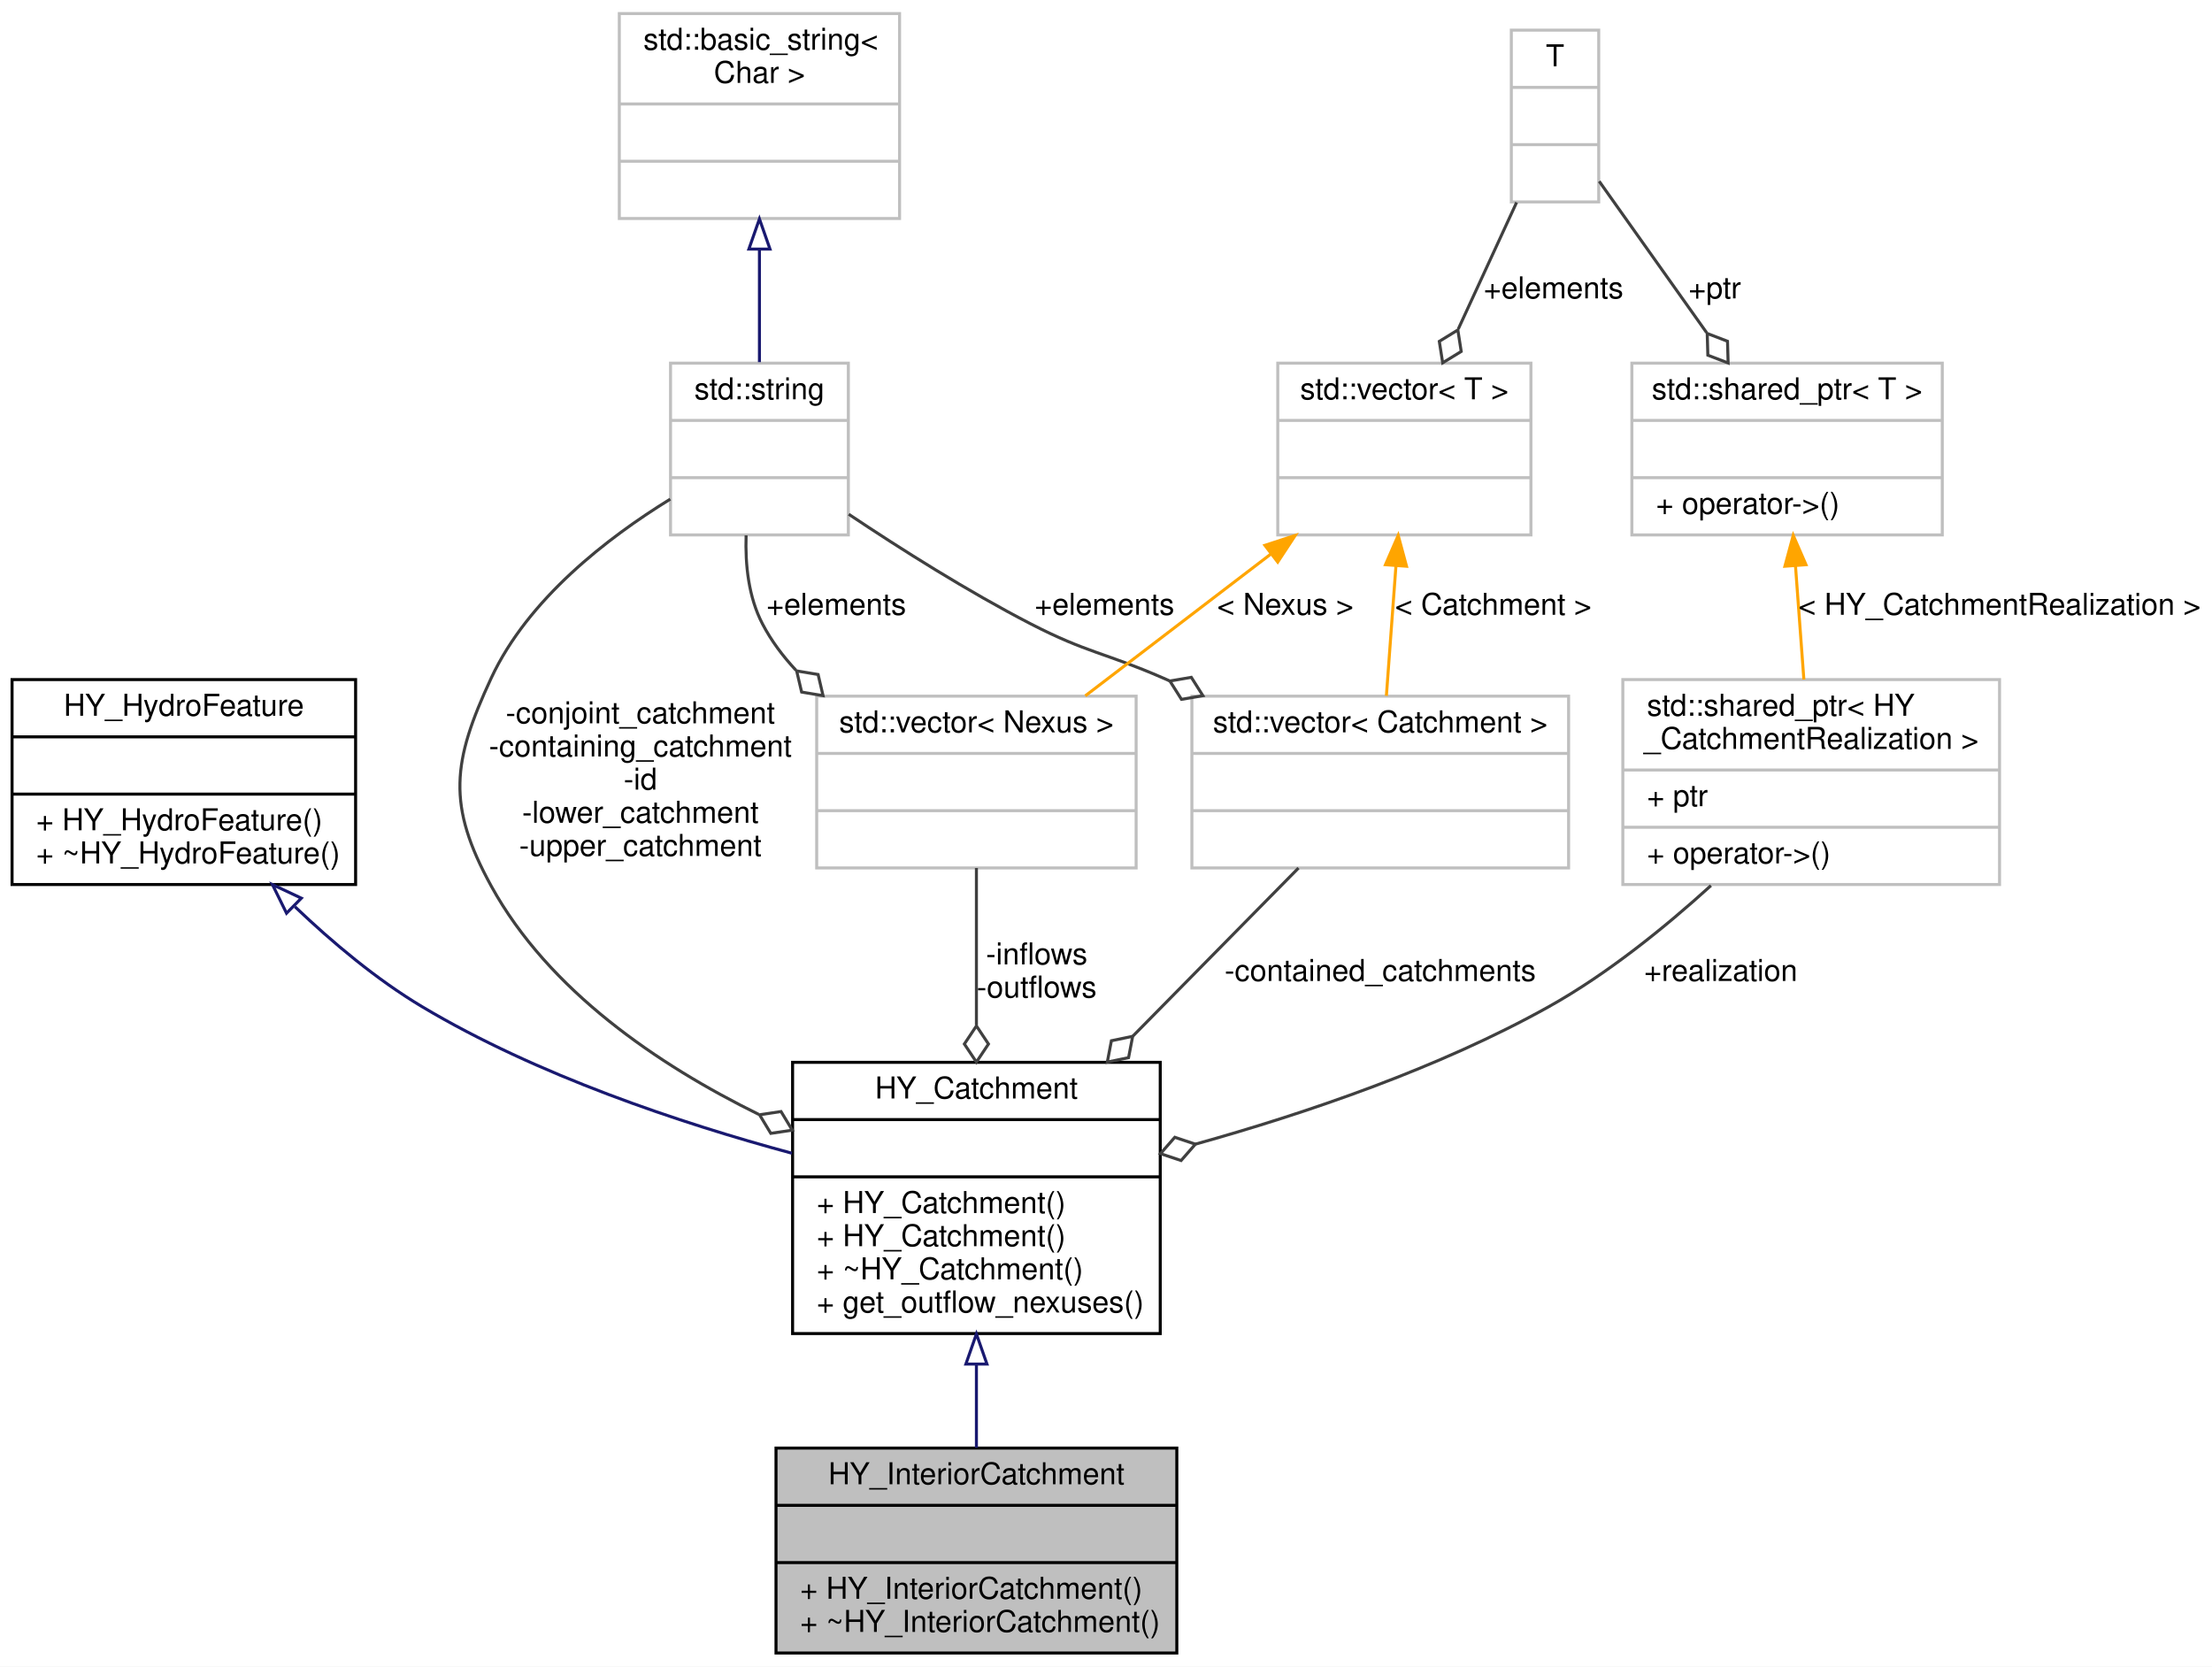
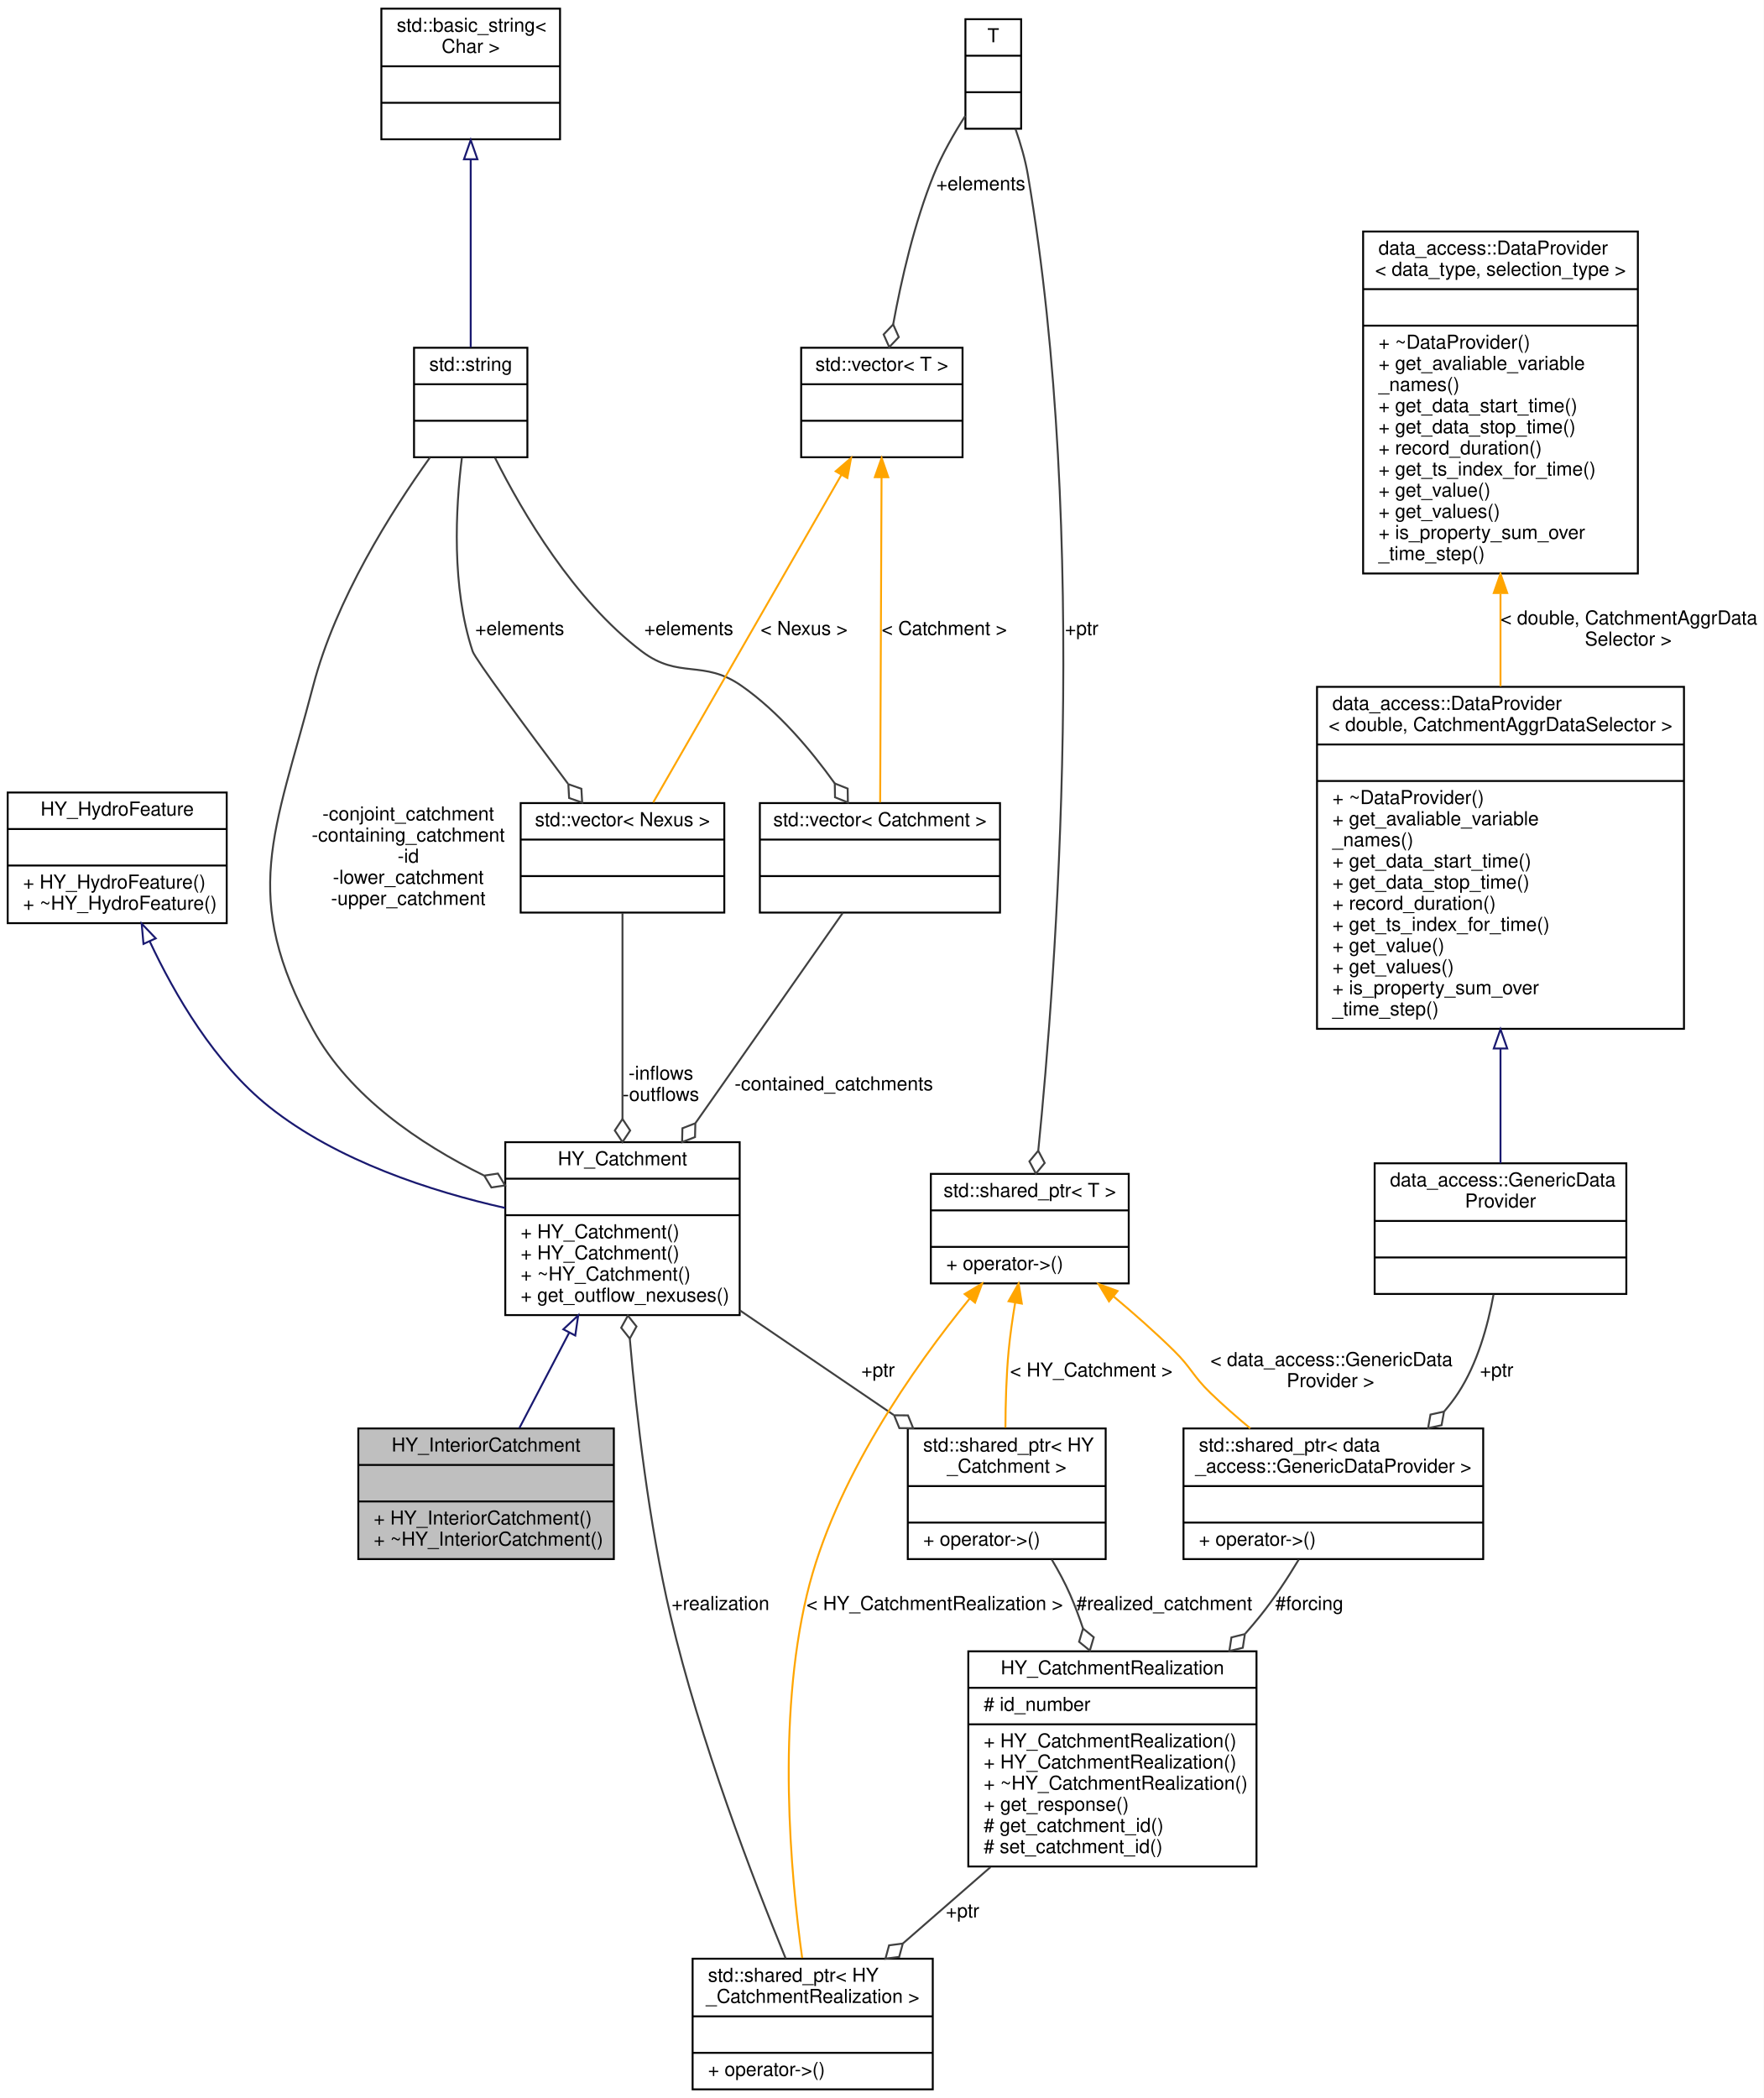
- <svg xmlns="http://www.w3.org/2000/svg" xmlns:xlink="http://www.w3.org/1999/xlink" width="734pt" height="553pt" viewBox="0.00 0.00 734.00 553.00">
-   <g id="graph0" class="graph" transform="scale(1 1) rotate(0) translate(4 549)">
-     <polygon fill="white" stroke="transparent" points="-4,4 -4,-549 730,-549 730,4 -4,4" />
+ <svg xmlns="http://www.w3.org/2000/svg" xmlns:xlink="http://www.w3.org/1999/xlink" width="918pt" height="1092pt" viewBox="0.00 0.00 918.00 1092.00">
+   <g id="graph0" class="graph" transform="scale(1 1) rotate(0) translate(4 1088)">
+     <polygon fill="white" stroke="transparent" points="-4,4 -4,-1088 914,-1088 914,4 -4,4" />
    <g id="node1" class="node">
      <g id="a_node1">
        <a xlink:title=" ">
-           <polygon fill="#bfbfbf" stroke="black" points="253.5,-0.5 253.5,-68.5 386.5,-68.5 386.5,-0.5 253.5,-0.5" />
-           <text text-anchor="middle" x="320" y="-56.5" font-family="Helvetica,sans-Serif" font-size="10.00">HY_InteriorCatchment</text>
-           <polyline fill="none" stroke="black" points="253.5,-49.5 386.5,-49.5 " />
-           <text text-anchor="middle" x="320" y="-37.5" font-family="Helvetica,sans-Serif" font-size="10.00"> </text>
-           <polyline fill="none" stroke="black" points="253.5,-30.5 386.5,-30.5 " />
-           <text text-anchor="start" x="261.5" y="-18.5" font-family="Helvetica,sans-Serif" font-size="10.00">+ HY_InteriorCatchment()</text>
-           <text text-anchor="start" x="261.5" y="-7.5" font-family="Helvetica,sans-Serif" font-size="10.00">+ ~HY_InteriorCatchment()</text>
+           <polygon fill="#bfbfbf" stroke="black" points="182.5,-276.5 182.5,-344.5 315.5,-344.5 315.5,-276.5 182.5,-276.5" />
+           <text text-anchor="middle" x="249" y="-332.5" font-family="Helvetica,sans-Serif" font-size="10.00">HY_InteriorCatchment</text>
+           <polyline fill="none" stroke="black" points="182.5,-325.5 315.5,-325.5 " />
+           <text text-anchor="middle" x="249" y="-313.5" font-family="Helvetica,sans-Serif" font-size="10.00"> </text>
+           <polyline fill="none" stroke="black" points="182.5,-306.5 315.5,-306.5 " />
+           <text text-anchor="start" x="190.5" y="-294.5" font-family="Helvetica,sans-Serif" font-size="10.00">+ HY_InteriorCatchment()</text>
+           <text text-anchor="start" x="190.5" y="-283.5" font-family="Helvetica,sans-Serif" font-size="10.00">+ ~HY_InteriorCatchment()</text>
        </a>
      </g>
    </g>
    <g id="node2" class="node">
      <g id="a_node2">
        <a xlink:href="class_h_y___catchment.html" target="_top" xlink:title=" ">
-           <polygon fill="white" stroke="black" points="259,-106.5 259,-196.5 381,-196.5 381,-106.5 259,-106.5" />
-           <text text-anchor="middle" x="320" y="-184.5" font-family="Helvetica,sans-Serif" font-size="10.00">HY_Catchment</text>
-           <polyline fill="none" stroke="black" points="259,-177.5 381,-177.5 " />
-           <text text-anchor="middle" x="320" y="-165.5" font-family="Helvetica,sans-Serif" font-size="10.00"> </text>
-           <polyline fill="none" stroke="black" points="259,-158.5 381,-158.5 " />
-           <text text-anchor="start" x="267" y="-146.5" font-family="Helvetica,sans-Serif" font-size="10.00">+ HY_Catchment()</text>
-           <text text-anchor="start" x="267" y="-135.5" font-family="Helvetica,sans-Serif" font-size="10.00">+ HY_Catchment()</text>
-           <text text-anchor="start" x="267" y="-124.5" font-family="Helvetica,sans-Serif" font-size="10.00">+ ~HY_Catchment()</text>
-           <text text-anchor="start" x="267" y="-113.5" font-family="Helvetica,sans-Serif" font-size="10.00">+ get_outflow_nexuses()</text>
+           <polygon fill="white" stroke="black" points="259,-403.5 259,-493.5 381,-493.5 381,-403.5 259,-403.5" />
+           <text text-anchor="middle" x="320" y="-481.5" font-family="Helvetica,sans-Serif" font-size="10.00">HY_Catchment</text>
+           <polyline fill="none" stroke="black" points="259,-474.5 381,-474.5 " />
+           <text text-anchor="middle" x="320" y="-462.5" font-family="Helvetica,sans-Serif" font-size="10.00"> </text>
+           <polyline fill="none" stroke="black" points="259,-455.5 381,-455.5 " />
+           <text text-anchor="start" x="267" y="-443.5" font-family="Helvetica,sans-Serif" font-size="10.00">+ HY_Catchment()</text>
+           <text text-anchor="start" x="267" y="-432.5" font-family="Helvetica,sans-Serif" font-size="10.00">+ HY_Catchment()</text>
+           <text text-anchor="start" x="267" y="-421.5" font-family="Helvetica,sans-Serif" font-size="10.00">+ ~HY_Catchment()</text>
+           <text text-anchor="start" x="267" y="-410.5" font-family="Helvetica,sans-Serif" font-size="10.00">+ get_outflow_nexuses()</text>
        </a>
      </g>
    </g>
    <g id="edge1" class="edge">
-       <path fill="none" stroke="midnightblue" d="M320,-96.23C320,-86.8 320,-77.26 320,-68.62" />
-       <polygon fill="none" stroke="midnightblue" points="316.5,-96.37 320,-106.37 323.5,-96.37 316.5,-96.37" />
+       <path fill="none" stroke="midnightblue" d="M292.18,-394.22C283.46,-377.51 274.09,-359.56 266.31,-344.66" />
+       <polygon fill="none" stroke="midnightblue" points="289.22,-396.1 296.95,-403.34 295.42,-392.86 289.22,-396.1" />
+     </g>
+     <g id="node6" class="node">
+       <g id="a_node6">
+         <a xlink:title=" ">
+           <polygon fill="white" stroke="black" points="468.5,-276.5 468.5,-344.5 571.5,-344.5 571.5,-276.5 468.5,-276.5" />
+           <text text-anchor="start" x="476.5" y="-332.5" font-family="Helvetica,sans-Serif" font-size="10.00">std::shared_ptr&lt; HY</text>
+           <text text-anchor="middle" x="520" y="-321.5" font-family="Helvetica,sans-Serif" font-size="10.00">_Catchment &gt;</text>
+           <polyline fill="none" stroke="black" points="468.5,-314.5 571.5,-314.5 " />
+           <text text-anchor="middle" x="520" y="-302.5" font-family="Helvetica,sans-Serif" font-size="10.00"> </text>
+           <polyline fill="none" stroke="black" points="468.5,-295.5 571.5,-295.5 " />
+           <text text-anchor="start" x="476.5" y="-283.5" font-family="Helvetica,sans-Serif" font-size="10.00">+ operator-&gt;()</text>
+         </a>
+       </g>
+     </g>
+     <g id="edge6" class="edge">
+       <path fill="none" stroke="#404040" d="M381.09,-405.96C406.54,-388.66 435.96,-368.65 461.16,-351.51" />
+       <polygon fill="none" stroke="#404040" points="461.39,-351.35 464.1,-344.67 471.31,-344.61 468.6,-351.29 461.39,-351.35" />
+       <text text-anchor="middle" x="453" y="-371.5" font-family="Helvetica,sans-Serif" font-size="10.00"> +ptr</text>
    </g>
    <g id="node3" class="node">
      <g id="a_node3">
        <a xlink:href="class_h_y___hydro_feature.html" target="_top" xlink:title=" ">
-           <polygon fill="white" stroke="black" points="0,-255.5 0,-323.5 114,-323.5 114,-255.5 0,-255.5" />
-           <text text-anchor="middle" x="57" y="-311.5" font-family="Helvetica,sans-Serif" font-size="10.00">HY_HydroFeature</text>
-           <polyline fill="none" stroke="black" points="0,-304.5 114,-304.5 " />
-           <text text-anchor="middle" x="57" y="-292.5" font-family="Helvetica,sans-Serif" font-size="10.00"> </text>
-           <polyline fill="none" stroke="black" points="0,-285.5 114,-285.5 " />
-           <text text-anchor="start" x="8" y="-273.5" font-family="Helvetica,sans-Serif" font-size="10.00">+ HY_HydroFeature()</text>
-           <text text-anchor="start" x="8" y="-262.5" font-family="Helvetica,sans-Serif" font-size="10.00">+ ~HY_HydroFeature()</text>
+           <polygon fill="white" stroke="black" points="0,-607.5 0,-675.5 114,-675.5 114,-607.5 0,-607.5" />
+           <text text-anchor="middle" x="57" y="-663.5" font-family="Helvetica,sans-Serif" font-size="10.00">HY_HydroFeature</text>
+           <polyline fill="none" stroke="black" points="0,-656.5 114,-656.5 " />
+           <text text-anchor="middle" x="57" y="-644.5" font-family="Helvetica,sans-Serif" font-size="10.00"> </text>
+           <polyline fill="none" stroke="black" points="0,-637.5 114,-637.5 " />
+           <text text-anchor="start" x="8" y="-625.5" font-family="Helvetica,sans-Serif" font-size="10.00">+ HY_HydroFeature()</text>
+           <text text-anchor="start" x="8" y="-614.5" font-family="Helvetica,sans-Serif" font-size="10.00">+ ~HY_HydroFeature()</text>
        </a>
      </g>
    </g>
    <g id="edge2" class="edge">
-       <path fill="none" stroke="midnightblue" d="M93.87,-248.14C106.35,-236.23 120.95,-223.99 136,-215 174.09,-192.25 221.6,-176.38 258.8,-166.33" />
-       <polygon fill="none" stroke="midnightblue" points="91.08,-245.98 86.4,-255.48 95.99,-250.97 91.08,-245.98" />
+       <path fill="none" stroke="midnightblue" d="M73.9,-598.08C87.03,-570.07 107.77,-534.53 136,-512 171.47,-483.7 220.46,-467.88 258.97,-459.25" />
+       <polygon fill="none" stroke="midnightblue" points="70.68,-596.7 69.74,-607.25 77.06,-599.59 70.68,-596.7" />
    </g>
    <g id="node4" class="node">
      <g id="a_node4">
        <a xlink:title=" ">
-           <polygon fill="white" stroke="#bfbfbf" points="267,-261 267,-318 373,-318 373,-261 267,-261" />
-           <text text-anchor="middle" x="320" y="-306" font-family="Helvetica,sans-Serif" font-size="10.00">std::vector&lt; Nexus &gt;</text>
-           <polyline fill="none" stroke="#bfbfbf" points="267,-299 373,-299 " />
-           <text text-anchor="middle" x="320" y="-287" font-family="Helvetica,sans-Serif" font-size="10.00"> </text>
-           <polyline fill="none" stroke="#bfbfbf" points="267,-280 373,-280 " />
-           <text text-anchor="middle" x="320" y="-268" font-family="Helvetica,sans-Serif" font-size="10.00"> </text>
+           <polygon fill="white" stroke="black" points="356.5,-0.5 356.5,-68.5 481.5,-68.5 481.5,-0.5 356.5,-0.5" />
+           <text text-anchor="start" x="364.5" y="-56.5" font-family="Helvetica,sans-Serif" font-size="10.00">std::shared_ptr&lt; HY</text>
+           <text text-anchor="middle" x="419" y="-45.5" font-family="Helvetica,sans-Serif" font-size="10.00">_CatchmentRealization &gt;</text>
+           <polyline fill="none" stroke="black" points="356.5,-38.5 481.5,-38.5 " />
+           <text text-anchor="middle" x="419" y="-26.5" font-family="Helvetica,sans-Serif" font-size="10.00"> </text>
+           <polyline fill="none" stroke="black" points="356.5,-19.5 481.5,-19.5 " />
+           <text text-anchor="start" x="364.5" y="-7.5" font-family="Helvetica,sans-Serif" font-size="10.00">+ operator-&gt;()</text>
        </a>
      </g>
    </g>
    <g id="edge3" class="edge">
-       <path fill="none" stroke="#404040" d="M320,-260.98C320,-245.97 320,-226.82 320,-208.81" />
-       <polygon fill="none" stroke="#404040" points="320,-208.58 316,-202.58 320,-196.58 324,-202.58 320,-208.58" />
-       <text text-anchor="middle" x="340" y="-229" font-family="Helvetica,sans-Serif" font-size="10.00"> -inflows</text>
-       <text text-anchor="middle" x="340" y="-218" font-family="Helvetica,sans-Serif" font-size="10.00">-outflows</text>
+       <path fill="none" stroke="#404040" d="M404.97,-68.55C388.1,-109.62 360.19,-182.24 345,-247 333.75,-294.97 327.32,-350.67 323.81,-391.16" />
+       <polygon fill="none" stroke="#404040" points="323.8,-391.26 327.29,-397.57 322.81,-403.22 319.32,-396.91 323.8,-391.26" />
+       <text text-anchor="middle" x="371" y="-250" font-family="Helvetica,sans-Serif" font-size="10.00"> +realization</text>
    </g>
    <g id="node5" class="node">
      <g id="a_node5">
-         <a xlink:title=" ">
-           <polygon fill="white" stroke="#bfbfbf" points="218.5,-371.5 218.5,-428.5 277.5,-428.5 277.5,-371.5 218.5,-371.5" />
-           <text text-anchor="middle" x="248" y="-416.5" font-family="Helvetica,sans-Serif" font-size="10.00">std::string</text>
-           <polyline fill="none" stroke="#bfbfbf" points="218.5,-409.5 277.5,-409.5 " />
-           <text text-anchor="middle" x="248" y="-397.5" font-family="Helvetica,sans-Serif" font-size="10.00"> </text>
-           <polyline fill="none" stroke="#bfbfbf" points="218.5,-390.5 277.5,-390.5 " />
-           <text text-anchor="middle" x="248" y="-378.5" font-family="Helvetica,sans-Serif" font-size="10.00"> </text>
+         <a xlink:href="class_h_y___catchment_realization.html" target="_top" xlink:title=" ">
+           <polygon fill="white" stroke="black" points="500,-116.5 500,-228.5 650,-228.5 650,-116.5 500,-116.5" />
+           <text text-anchor="middle" x="575" y="-216.5" font-family="Helvetica,sans-Serif" font-size="10.00">HY_CatchmentRealization</text>
+           <polyline fill="none" stroke="black" points="500,-209.5 650,-209.5 " />
+           <text text-anchor="start" x="508" y="-197.5" font-family="Helvetica,sans-Serif" font-size="10.00"># id_number</text>
+           <polyline fill="none" stroke="black" points="500,-190.5 650,-190.5 " />
+           <text text-anchor="start" x="508" y="-178.5" font-family="Helvetica,sans-Serif" font-size="10.00">+ HY_CatchmentRealization()</text>
+           <text text-anchor="start" x="508" y="-167.5" font-family="Helvetica,sans-Serif" font-size="10.00">+ HY_CatchmentRealization()</text>
+           <text text-anchor="start" x="508" y="-156.5" font-family="Helvetica,sans-Serif" font-size="10.00">+ ~HY_CatchmentRealization()</text>
+           <text text-anchor="start" x="508" y="-145.5" font-family="Helvetica,sans-Serif" font-size="10.00">+ get_response()</text>
+           <text text-anchor="start" x="508" y="-134.5" font-family="Helvetica,sans-Serif" font-size="10.00"># get_catchment_id()</text>
+           <text text-anchor="start" x="508" y="-123.5" font-family="Helvetica,sans-Serif" font-size="10.00"># set_catchment_id()</text>
+         </a>
+       </g>
+     </g>
+     <g id="edge4" class="edge">
+       <path fill="none" stroke="#404040" d="M511.55,-116.18C496.33,-102.91 480.34,-88.97 466.01,-76.48" />
+       <polygon fill="none" stroke="#404040" points="465.91,-76.39 458.76,-75.47 456.86,-68.51 464.01,-69.44 465.91,-76.39" />
+       <text text-anchor="middle" x="497" y="-90" font-family="Helvetica,sans-Serif" font-size="10.00"> +ptr</text>
+     </g>
+     <g id="edge5" class="edge">
+       <path fill="none" stroke="#404040" d="M543.42,-276.27C546.96,-270.36 550.32,-264.13 553,-258 555.44,-252.41 557.66,-246.5 559.67,-240.49" />
+       <polygon fill="none" stroke="#404040" points="559.71,-240.36 557.66,-233.45 563.26,-228.9 565.3,-235.81 559.71,-240.36" />
+       <text text-anchor="middle" x="602" y="-250" font-family="Helvetica,sans-Serif" font-size="10.00"> #realized_catchment</text>
+     </g>
+     <g id="node7" class="node">
+       <g id="a_node7">
+         <a xlink:title=" ">
+           <polygon fill="white" stroke="black" points="480.5,-420 480.5,-477 583.5,-477 583.5,-420 480.5,-420" />
+           <text text-anchor="middle" x="532" y="-465" font-family="Helvetica,sans-Serif" font-size="10.00">std::shared_ptr&lt; T &gt;</text>
+           <polyline fill="none" stroke="black" points="480.5,-458 583.5,-458 " />
+           <text text-anchor="middle" x="532" y="-446" font-family="Helvetica,sans-Serif" font-size="10.00"> </text>
+           <polyline fill="none" stroke="black" points="480.5,-439 583.5,-439 " />
+           <text text-anchor="start" x="488.5" y="-427" font-family="Helvetica,sans-Serif" font-size="10.00">+ operator-&gt;()</text>
        </a>
      </g>
    </g>
    <g id="edge14" class="edge">
-       <path fill="none" stroke="#404040" d="M218.41,-383.38C197.53,-370.53 171.18,-350.2 159,-324 146.07,-296.19 144.25,-281.88 159,-255 178.05,-220.29 214.39,-195.65 247.74,-179.24" />
-       <polygon fill="none" stroke="#404040" points="248.04,-179.1 251.77,-172.93 258.9,-173.99 255.17,-180.17 248.04,-179.1" />
-       <text text-anchor="middle" x="208.5" y="-309" font-family="Helvetica,sans-Serif" font-size="10.00"> -conjoint_catchment</text>
-       <text text-anchor="middle" x="208.5" y="-298" font-family="Helvetica,sans-Serif" font-size="10.00">-containing_catchment</text>
-       <text text-anchor="middle" x="208.5" y="-287" font-family="Helvetica,sans-Serif" font-size="10.00">-id</text>
-       <text text-anchor="middle" x="208.5" y="-276" font-family="Helvetica,sans-Serif" font-size="10.00">-lower_catchment</text>
-       <text text-anchor="middle" x="208.5" y="-265" font-family="Helvetica,sans-Serif" font-size="10.00">-upper_catchment</text>
-     </g>
-     <g id="edge4" class="edge">
-       <path fill="none" stroke="#404040" d="M243.58,-371.37C243.25,-361.61 244.38,-350.86 249,-342 251.92,-336.4 255.75,-331.27 260.12,-326.6" />
-       <polygon fill="none" stroke="#404040" points="260.35,-326.38 262,-319.36 269.11,-318.17 267.47,-325.19 260.35,-326.38" />
-       <text text-anchor="middle" x="273.5" y="-345" font-family="Helvetica,sans-Serif" font-size="10.00"> +elements</text>
+       <path fill="none" stroke="orange" d="M500.77,-412.18C471.52,-376.29 430.23,-317.65 416,-258 400.36,-192.43 407.44,-112.87 413.53,-68.86" />
+       <polygon fill="orange" stroke="orange" points="498.11,-414.45 507.19,-419.92 503.5,-409.99 498.11,-414.45" />
+       <text text-anchor="middle" x="482.5" y="-250" font-family="Helvetica,sans-Serif" font-size="10.00"> &lt; HY_CatchmentRealization &gt;</text>
+     </g>
+     <g id="edge7" class="edge">
+       <path fill="none" stroke="orange" d="M524.38,-409.9C523,-401.72 521.76,-393.1 521,-385 519.77,-371.91 519.36,-357.46 519.32,-344.86" />
+       <polygon fill="orange" stroke="orange" points="520.96,-410.71 526.17,-419.94 527.86,-409.48 520.96,-410.71" />
+       <text text-anchor="middle" x="564" y="-371.5" font-family="Helvetica,sans-Serif" font-size="10.00"> &lt; HY_Catchment &gt;</text>
    </g>
    <g id="node9" class="node">
      <g id="a_node9">
        <a xlink:title=" ">
-           <polygon fill="white" stroke="#bfbfbf" points="391.5,-261 391.5,-318 516.5,-318 516.5,-261 391.5,-261" />
-           <text text-anchor="middle" x="454" y="-306" font-family="Helvetica,sans-Serif" font-size="10.00">std::vector&lt; Catchment &gt;</text>
-           <polyline fill="none" stroke="#bfbfbf" points="391.5,-299 516.5,-299 " />
-           <text text-anchor="middle" x="454" y="-287" font-family="Helvetica,sans-Serif" font-size="10.00"> </text>
-           <polyline fill="none" stroke="#bfbfbf" points="391.5,-280 516.5,-280 " />
-           <text text-anchor="middle" x="454" y="-268" font-family="Helvetica,sans-Serif" font-size="10.00"> </text>
-         </a>
-       </g>
-     </g>
-     <g id="edge9" class="edge">
-       <path fill="none" stroke="#404040" d="M277.63,-378.37C294.81,-366.88 317.13,-352.77 338,-342 356.78,-332.31 362.64,-332.46 382,-324 382.67,-323.71 383.35,-323.41 384.02,-323.11" />
-       <polygon fill="none" stroke="#404040" points="384.2,-323.03 388.05,-316.94 395.16,-318.15 391.31,-324.25 384.2,-323.03" />
-       <text text-anchor="middle" x="362.5" y="-345" font-family="Helvetica,sans-Serif" font-size="10.00"> +elements</text>
-     </g>
-     <g id="node6" class="node">
-       <g id="a_node6">
-         <a xlink:title=" ">
-           <polygon fill="white" stroke="#bfbfbf" points="201.5,-476.5 201.5,-544.5 294.5,-544.5 294.5,-476.5 201.5,-476.5" />
-           <text text-anchor="start" x="209.5" y="-532.5" font-family="Helvetica,sans-Serif" font-size="10.00">std::basic_string&lt;</text>
-           <text text-anchor="middle" x="248" y="-521.5" font-family="Helvetica,sans-Serif" font-size="10.00"> Char &gt;</text>
-           <polyline fill="none" stroke="#bfbfbf" points="201.5,-514.5 294.5,-514.5 " />
-           <text text-anchor="middle" x="248" y="-502.5" font-family="Helvetica,sans-Serif" font-size="10.00"> </text>
-           <polyline fill="none" stroke="#bfbfbf" points="201.5,-495.5 294.5,-495.5 " />
-           <text text-anchor="middle" x="248" y="-483.5" font-family="Helvetica,sans-Serif" font-size="10.00"> </text>
-         </a>
-       </g>
-     </g>
-     <g id="edge5" class="edge">
-       <path fill="none" stroke="midnightblue" d="M248,-466.06C248,-453.51 248,-440.15 248,-428.83" />
-       <polygon fill="none" stroke="midnightblue" points="244.5,-466.36 248,-476.36 251.5,-466.36 244.5,-466.36" />
-     </g>
-     <g id="node7" class="node">
-       <g id="a_node7">
-         <a xlink:title=" ">
-           <polygon fill="white" stroke="#bfbfbf" points="420,-371.5 420,-428.5 504,-428.5 504,-371.5 420,-371.5" />
-           <text text-anchor="middle" x="462" y="-416.5" font-family="Helvetica,sans-Serif" font-size="10.00">std::vector&lt; T &gt;</text>
-           <polyline fill="none" stroke="#bfbfbf" points="420,-409.5 504,-409.5 " />
-           <text text-anchor="middle" x="462" y="-397.5" font-family="Helvetica,sans-Serif" font-size="10.00"> </text>
-           <polyline fill="none" stroke="#bfbfbf" points="420,-390.5 504,-390.5 " />
-           <text text-anchor="middle" x="462" y="-378.5" font-family="Helvetica,sans-Serif" font-size="10.00"> </text>
-         </a>
-       </g>
-     </g>
-     <g id="edge6" class="edge">
-       <path fill="none" stroke="orange" d="M417.81,-365.24C397.99,-350.09 374.9,-332.45 356.13,-318.11" />
-       <polygon fill="orange" stroke="orange" points="415.73,-368.05 425.8,-371.34 419.98,-362.49 415.73,-368.05" />
-       <text text-anchor="middle" x="422.5" y="-345" font-family="Helvetica,sans-Serif" font-size="10.00"> &lt; Nexus &gt;</text>
-     </g>
-     <g id="edge10" class="edge">
-       <path fill="none" stroke="orange" d="M459.22,-361.35C458.18,-347.14 457,-331.24 456.04,-318.11" />
-       <polygon fill="orange" stroke="orange" points="455.73,-361.62 459.96,-371.34 462.72,-361.11 455.73,-361.62" />
-       <text text-anchor="middle" x="491.5" y="-345" font-family="Helvetica,sans-Serif" font-size="10.00"> &lt; Catchment &gt;</text>
+           <polygon fill="white" stroke="black" points="612,-276.5 612,-344.5 768,-344.5 768,-276.5 612,-276.5" />
+           <text text-anchor="start" x="620" y="-332.5" font-family="Helvetica,sans-Serif" font-size="10.00">std::shared_ptr&lt; data</text>
+           <text text-anchor="middle" x="690" y="-321.5" font-family="Helvetica,sans-Serif" font-size="10.00">_access::GenericDataProvider &gt;</text>
+           <polyline fill="none" stroke="black" points="612,-314.5 768,-314.5 " />
+           <text text-anchor="middle" x="690" y="-302.5" font-family="Helvetica,sans-Serif" font-size="10.00"> </text>
+           <polyline fill="none" stroke="black" points="612,-295.5 768,-295.5 " />
+           <text text-anchor="start" x="620" y="-283.5" font-family="Helvetica,sans-Serif" font-size="10.00">+ operator-&gt;()</text>
+         </a>
+       </g>
+     </g>
+     <g id="edge13" class="edge">
+       <path fill="none" stroke="orange" d="M575.7,-413.13C586.24,-404.29 597.27,-394.56 607,-385 616.22,-375.95 616.71,-371.98 626,-363 632.46,-356.76 639.62,-350.47 646.74,-344.54" />
+       <polygon fill="orange" stroke="orange" points="573.23,-410.63 567.76,-419.7 577.69,-416.02 573.23,-410.63" />
+       <text text-anchor="start" x="626" y="-377" font-family="Helvetica,sans-Serif" font-size="10.00"> &lt; data_access::GenericData</text>
+       <text text-anchor="middle" x="688.5" y="-366" font-family="Helvetica,sans-Serif" font-size="10.00">Provider &gt;</text>
    </g>
    <g id="node8" class="node">
      <g id="a_node8">
        <a xlink:title=" ">
-           <polygon fill="white" stroke="#bfbfbf" points="497.5,-482 497.5,-539 526.5,-539 526.5,-482 497.5,-482" />
-           <text text-anchor="middle" x="512" y="-527" font-family="Helvetica,sans-Serif" font-size="10.00">T</text>
-           <polyline fill="none" stroke="#bfbfbf" points="497.5,-520 526.5,-520 " />
-           <text text-anchor="middle" x="512" y="-508" font-family="Helvetica,sans-Serif" font-size="10.00"> </text>
-           <polyline fill="none" stroke="#bfbfbf" points="497.5,-501 526.5,-501 " />
-           <text text-anchor="middle" x="512" y="-489" font-family="Helvetica,sans-Serif" font-size="10.00"> </text>
-         </a>
-       </g>
-     </g>
-     <g id="edge7" class="edge">
-       <path fill="none" stroke="#404040" d="M499.25,-481.84C493.38,-469.09 486.3,-453.73 479.9,-439.84" />
-       <polygon fill="none" stroke="#404040" points="479.75,-439.51 473.6,-435.73 474.72,-428.61 480.87,-432.38 479.75,-439.51" />
-       <text text-anchor="middle" x="511.5" y="-450" font-family="Helvetica,sans-Serif" font-size="10.00"> +elements</text>
+           <polygon fill="white" stroke="black" points="498.5,-1021 498.5,-1078 527.5,-1078 527.5,-1021 498.5,-1021" />
+           <text text-anchor="middle" x="513" y="-1066" font-family="Helvetica,sans-Serif" font-size="10.00">T</text>
+           <polyline fill="none" stroke="black" points="498.5,-1059 527.5,-1059 " />
+           <text text-anchor="middle" x="513" y="-1047" font-family="Helvetica,sans-Serif" font-size="10.00"> </text>
+           <polyline fill="none" stroke="black" points="498.5,-1040 527.5,-1040 " />
+           <text text-anchor="middle" x="513" y="-1028" font-family="Helvetica,sans-Serif" font-size="10.00"> </text>
+         </a>
+       </g>
+     </g>
+     <g id="edge8" class="edge">
+       <path fill="none" stroke="#404040" d="M524.55,-1020.89C527.21,-1013.28 529.65,-1004.94 531,-997 563.04,-809.27 545.54,-580.02 536.42,-489.24" />
+       <polygon fill="none" stroke="#404040" points="536.4,-489.06 531.8,-483.5 535.17,-477.12 539.76,-482.68 536.4,-489.06" />
+       <text text-anchor="middle" x="559" y="-757.5" font-family="Helvetica,sans-Serif" font-size="10.00"> +ptr</text>
+     </g>
+     <g id="node16" class="node">
+       <g id="a_node16">
+         <a xlink:title=" ">
+           <polygon fill="white" stroke="black" points="413,-850 413,-907 497,-907 497,-850 413,-850" />
+           <text text-anchor="middle" x="455" y="-895" font-family="Helvetica,sans-Serif" font-size="10.00">std::vector&lt; T &gt;</text>
+           <polyline fill="none" stroke="black" points="413,-888 497,-888 " />
+           <text text-anchor="middle" x="455" y="-876" font-family="Helvetica,sans-Serif" font-size="10.00"> </text>
+           <polyline fill="none" stroke="black" points="413,-869 497,-869 " />
+           <text text-anchor="middle" x="455" y="-857" font-family="Helvetica,sans-Serif" font-size="10.00"> </text>
+         </a>
+       </g>
+     </g>
+     <g id="edge20" class="edge">
+       <path fill="none" stroke="#404040" d="M498.45,-1027.74C492.63,-1018.65 486.3,-1007.64 482,-997 471.9,-971.99 465.13,-942.4 460.89,-919.16" />
+       <polygon fill="none" stroke="#404040" points="460.89,-919.14 455.93,-913.91 458.85,-907.31 463.81,-912.55 460.89,-919.14" />
+       <text text-anchor="middle" x="506.5" y="-989" font-family="Helvetica,sans-Serif" font-size="10.00"> +elements</text>
+     </g>
+     <g id="edge9" class="edge">
+       <path fill="none" stroke="#404040" d="M672.02,-276.3C666.14,-266.5 659.24,-256 652,-247 649.51,-243.9 646.89,-240.81 644.19,-237.74" />
+       <polygon fill="none" stroke="#404040" points="643.96,-237.48 636.96,-235.74 635.87,-228.62 642.87,-230.35 643.96,-237.48" />
+       <text text-anchor="middle" x="677.5" y="-250" font-family="Helvetica,sans-Serif" font-size="10.00"> #forcing</text>
+     </g>
+     <g id="node10" class="node">
+       <g id="a_node10">
+         <a xlink:href="classdata__access_1_1_generic_data_provider.html" target="_top" xlink:title=" ">
+           <polygon fill="white" stroke="black" points="711.5,-414.5 711.5,-482.5 842.5,-482.5 842.5,-414.5 711.5,-414.5" />
+           <text text-anchor="start" x="719.5" y="-470.5" font-family="Helvetica,sans-Serif" font-size="10.00">data_access::GenericData</text>
+           <text text-anchor="middle" x="777" y="-459.5" font-family="Helvetica,sans-Serif" font-size="10.00">Provider</text>
+           <polyline fill="none" stroke="black" points="711.5,-452.5 842.5,-452.5 " />
+           <text text-anchor="middle" x="777" y="-440.5" font-family="Helvetica,sans-Serif" font-size="10.00"> </text>
+           <polyline fill="none" stroke="black" points="711.5,-433.5 842.5,-433.5 " />
+           <text text-anchor="middle" x="777" y="-421.5" font-family="Helvetica,sans-Serif" font-size="10.00"> </text>
+         </a>
+       </g>
+     </g>
+     <g id="edge10" class="edge">
+       <path fill="none" stroke="#404040" d="M773.38,-414.2C770.39,-397.76 764.93,-378.24 755,-363 752.84,-359.68 750.39,-356.48 747.74,-353.42" />
+       <polygon fill="none" stroke="#404040" points="747.61,-353.27 740.56,-351.72 739.29,-344.62 746.33,-346.18 747.61,-353.27" />
+       <text text-anchor="middle" x="775" y="-371.5" font-family="Helvetica,sans-Serif" font-size="10.00"> +ptr</text>
    </g>
    <g id="node11" class="node">
      <g id="a_node11">
-         <a xlink:title=" ">
-           <polygon fill="white" stroke="#bfbfbf" points="537.5,-371.5 537.5,-428.5 640.5,-428.5 640.5,-371.5 537.5,-371.5" />
-           <text text-anchor="middle" x="589" y="-416.5" font-family="Helvetica,sans-Serif" font-size="10.00">std::shared_ptr&lt; T &gt;</text>
-           <polyline fill="none" stroke="#bfbfbf" points="537.5,-409.5 640.5,-409.5 " />
-           <text text-anchor="middle" x="589" y="-397.5" font-family="Helvetica,sans-Serif" font-size="10.00"> </text>
-           <polyline fill="none" stroke="#bfbfbf" points="537.5,-390.5 640.5,-390.5 " />
-           <text text-anchor="start" x="545.5" y="-378.5" font-family="Helvetica,sans-Serif" font-size="10.00">+ operator-&gt;()</text>
-         </a>
-       </g>
-     </g>
-     <g id="edge13" class="edge">
-       <path fill="none" stroke="#404040" d="M526.66,-488.84C536.71,-474.68 550.32,-455.5 562.27,-438.67" />
-       <polygon fill="none" stroke="#404040" points="562.5,-438.35 562.71,-431.14 569.44,-428.56 569.23,-435.77 562.5,-438.35" />
-       <text text-anchor="middle" x="565" y="-450" font-family="Helvetica,sans-Serif" font-size="10.00"> +ptr</text>
-     </g>
-     <g id="edge8" class="edge">
-       <path fill="none" stroke="#404040" d="M426.88,-260.98C411.1,-244.96 390.67,-224.23 371.91,-205.19" />
-       <polygon fill="none" stroke="#404040" points="371.85,-205.13 364.79,-203.66 363.43,-196.58 370.49,-198.05 371.85,-205.13" />
-       <text text-anchor="middle" x="454" y="-223.5" font-family="Helvetica,sans-Serif" font-size="10.00"> -contained_catchments</text>
-     </g>
-     <g id="node10" class="node">
-       <g id="a_node10">
-         <a xlink:title=" ">
-           <polygon fill="white" stroke="#bfbfbf" points="534.5,-255.5 534.5,-323.5 659.5,-323.5 659.5,-255.5 534.5,-255.5" />
-           <text text-anchor="start" x="542.5" y="-311.5" font-family="Helvetica,sans-Serif" font-size="10.00">std::shared_ptr&lt; HY</text>
-           <text text-anchor="middle" x="597" y="-300.5" font-family="Helvetica,sans-Serif" font-size="10.00">_CatchmentRealization &gt;</text>
-           <polyline fill="none" stroke="#bfbfbf" points="534.5,-293.5 659.5,-293.5 " />
-           <text text-anchor="start" x="542.5" y="-281.5" font-family="Helvetica,sans-Serif" font-size="10.00">+ ptr</text>
-           <polyline fill="none" stroke="#bfbfbf" points="534.5,-274.5 659.5,-274.5 " />
-           <text text-anchor="start" x="542.5" y="-262.5" font-family="Helvetica,sans-Serif" font-size="10.00">+ operator-&gt;()</text>
+         <a xlink:href="classdata__access_1_1_data_provider.html" target="_top" xlink:title=" ">
+           <polygon fill="white" stroke="black" points="681.5,-552.5 681.5,-730.5 872.5,-730.5 872.5,-552.5 681.5,-552.5" />
+           <text text-anchor="start" x="689.5" y="-718.5" font-family="Helvetica,sans-Serif" font-size="10.00">data_access::DataProvider</text>
+           <text text-anchor="middle" x="777" y="-707.5" font-family="Helvetica,sans-Serif" font-size="10.00">&lt; double, CatchmentAggrDataSelector &gt;</text>
+           <polyline fill="none" stroke="black" points="681.5,-700.5 872.5,-700.5 " />
+           <text text-anchor="middle" x="777" y="-688.5" font-family="Helvetica,sans-Serif" font-size="10.00"> </text>
+           <polyline fill="none" stroke="black" points="681.5,-681.5 872.5,-681.5 " />
+           <text text-anchor="start" x="689.5" y="-669.5" font-family="Helvetica,sans-Serif" font-size="10.00">+ ~DataProvider()</text>
+           <text text-anchor="start" x="689.5" y="-658.5" font-family="Helvetica,sans-Serif" font-size="10.00">+ get_avaliable_variable</text>
+           <text text-anchor="start" x="689.5" y="-647.5" font-family="Helvetica,sans-Serif" font-size="10.00">_names()</text>
+           <text text-anchor="start" x="689.5" y="-636.5" font-family="Helvetica,sans-Serif" font-size="10.00">+ get_data_start_time()</text>
+           <text text-anchor="start" x="689.5" y="-625.5" font-family="Helvetica,sans-Serif" font-size="10.00">+ get_data_stop_time()</text>
+           <text text-anchor="start" x="689.5" y="-614.5" font-family="Helvetica,sans-Serif" font-size="10.00">+ record_duration()</text>
+           <text text-anchor="start" x="689.5" y="-603.5" font-family="Helvetica,sans-Serif" font-size="10.00">+ get_ts_index_for_time()</text>
+           <text text-anchor="start" x="689.5" y="-592.5" font-family="Helvetica,sans-Serif" font-size="10.00">+ get_value()</text>
+           <text text-anchor="start" x="689.5" y="-581.5" font-family="Helvetica,sans-Serif" font-size="10.00">+ get_values()</text>
+           <text text-anchor="start" x="689.5" y="-570.5" font-family="Helvetica,sans-Serif" font-size="10.00">+ is_property_sum_over</text>
+           <text text-anchor="start" x="689.5" y="-559.5" font-family="Helvetica,sans-Serif" font-size="10.00">_time_step()</text>
        </a>
      </g>
    </g>
    <g id="edge11" class="edge">
-       <path fill="none" stroke="#404040" d="M563.74,-255.15C548.4,-241.22 529.33,-225.8 510,-215 473.49,-194.59 429.26,-179.55 392.67,-169.35" />
-       <polygon fill="none" stroke="#404040" points="392.66,-169.34 385.83,-171.63 381.08,-166.2 387.92,-163.91 392.66,-169.34" />
-       <text text-anchor="middle" x="567" y="-223.5" font-family="Helvetica,sans-Serif" font-size="10.00"> +realization</text>
+       <path fill="none" stroke="midnightblue" d="M777,-542.07C777,-520.59 777,-499.31 777,-482.57" />
+       <polygon fill="none" stroke="midnightblue" points="773.5,-542.27 777,-552.27 780.5,-542.27 773.5,-542.27" />
+     </g>
+     <g id="node12" class="node">
+       <g id="a_node12">
+         <a xlink:href="classdata__access_1_1_data_provider.html" target="_top" xlink:title=" ">
+           <polygon fill="white" stroke="black" points="705.5,-789.5 705.5,-967.5 848.5,-967.5 848.5,-789.5 705.5,-789.5" />
+           <text text-anchor="start" x="713.5" y="-955.5" font-family="Helvetica,sans-Serif" font-size="10.00">data_access::DataProvider</text>
+           <text text-anchor="middle" x="777" y="-944.5" font-family="Helvetica,sans-Serif" font-size="10.00">&lt; data_type, selection_type &gt;</text>
+           <polyline fill="none" stroke="black" points="705.5,-937.5 848.5,-937.5 " />
+           <text text-anchor="middle" x="777" y="-925.5" font-family="Helvetica,sans-Serif" font-size="10.00"> </text>
+           <polyline fill="none" stroke="black" points="705.5,-918.5 848.5,-918.5 " />
+           <text text-anchor="start" x="713.5" y="-906.5" font-family="Helvetica,sans-Serif" font-size="10.00">+ ~DataProvider()</text>
+           <text text-anchor="start" x="713.5" y="-895.5" font-family="Helvetica,sans-Serif" font-size="10.00">+ get_avaliable_variable</text>
+           <text text-anchor="start" x="713.5" y="-884.5" font-family="Helvetica,sans-Serif" font-size="10.00">_names()</text>
+           <text text-anchor="start" x="713.5" y="-873.5" font-family="Helvetica,sans-Serif" font-size="10.00">+ get_data_start_time()</text>
+           <text text-anchor="start" x="713.5" y="-862.5" font-family="Helvetica,sans-Serif" font-size="10.00">+ get_data_stop_time()</text>
+           <text text-anchor="start" x="713.5" y="-851.5" font-family="Helvetica,sans-Serif" font-size="10.00">+ record_duration()</text>
+           <text text-anchor="start" x="713.5" y="-840.5" font-family="Helvetica,sans-Serif" font-size="10.00">+ get_ts_index_for_time()</text>
+           <text text-anchor="start" x="713.5" y="-829.5" font-family="Helvetica,sans-Serif" font-size="10.00">+ get_value()</text>
+           <text text-anchor="start" x="713.5" y="-818.5" font-family="Helvetica,sans-Serif" font-size="10.00">+ get_values()</text>
+           <text text-anchor="start" x="713.5" y="-807.5" font-family="Helvetica,sans-Serif" font-size="10.00">+ is_property_sum_over</text>
+           <text text-anchor="start" x="713.5" y="-796.5" font-family="Helvetica,sans-Serif" font-size="10.00">_time_step()</text>
+         </a>
+       </g>
    </g>
    <g id="edge12" class="edge">
-       <path fill="none" stroke="orange" d="M591.78,-361.36C592.68,-349.04 593.68,-335.47 594.57,-323.52" />
-       <polygon fill="orange" stroke="orange" points="588.28,-361.11 591.04,-371.34 595.27,-361.62 588.28,-361.11" />
-       <text text-anchor="middle" x="659.5" y="-345" font-family="Helvetica,sans-Serif" font-size="10.00"> &lt; HY_CatchmentRealization &gt;</text>
+       <path fill="none" stroke="orange" d="M777,-778.91C777,-762.94 777,-746.49 777,-730.78" />
+       <polygon fill="orange" stroke="orange" points="773.5,-779.33 777,-789.33 780.5,-779.33 773.5,-779.33" />
+       <text text-anchor="start" x="777" y="-763" font-family="Helvetica,sans-Serif" font-size="10.00"> &lt; double, CatchmentAggrData</text>
+       <text text-anchor="middle" x="843.5" y="-752" font-family="Helvetica,sans-Serif" font-size="10.00">Selector &gt;</text>
+     </g>
+     <g id="node13" class="node">
+       <g id="a_node13">
+         <a xlink:title=" ">
+           <polygon fill="white" stroke="black" points="211.5,-850 211.5,-907 270.5,-907 270.5,-850 211.5,-850" />
+           <text text-anchor="middle" x="241" y="-895" font-family="Helvetica,sans-Serif" font-size="10.00">std::string</text>
+           <polyline fill="none" stroke="black" points="211.5,-888 270.5,-888 " />
+           <text text-anchor="middle" x="241" y="-876" font-family="Helvetica,sans-Serif" font-size="10.00"> </text>
+           <polyline fill="none" stroke="black" points="211.5,-869 270.5,-869 " />
+           <text text-anchor="middle" x="241" y="-857" font-family="Helvetica,sans-Serif" font-size="10.00"> </text>
+         </a>
+       </g>
+     </g>
+     <g id="edge15" class="edge">
+       <path fill="none" stroke="#404040" d="M219.83,-849.92C199.68,-821.78 170.73,-775.98 159,-731 138.92,-654.02 120.72,-621.74 159,-552 178.05,-517.29 214.39,-492.65 247.74,-476.24" />
+       <polygon fill="none" stroke="#404040" points="248.04,-476.1 251.77,-469.93 258.9,-470.99 255.17,-477.17 248.04,-476.1" />
+       <text text-anchor="middle" x="208.5" y="-661" font-family="Helvetica,sans-Serif" font-size="10.00"> -conjoint_catchment</text>
+       <text text-anchor="middle" x="208.5" y="-650" font-family="Helvetica,sans-Serif" font-size="10.00">-containing_catchment</text>
+       <text text-anchor="middle" x="208.5" y="-639" font-family="Helvetica,sans-Serif" font-size="10.00">-id</text>
+       <text text-anchor="middle" x="208.5" y="-628" font-family="Helvetica,sans-Serif" font-size="10.00">-lower_catchment</text>
+       <text text-anchor="middle" x="208.5" y="-617" font-family="Helvetica,sans-Serif" font-size="10.00">-upper_catchment</text>
+     </g>
+     <g id="node15" class="node">
+       <g id="a_node15">
+         <a xlink:title=" ">
+           <polygon fill="white" stroke="black" points="267,-613 267,-670 373,-670 373,-613 267,-613" />
+           <text text-anchor="middle" x="320" y="-658" font-family="Helvetica,sans-Serif" font-size="10.00">std::vector&lt; Nexus &gt;</text>
+           <polyline fill="none" stroke="black" points="267,-651 373,-651 " />
+           <text text-anchor="middle" x="320" y="-639" font-family="Helvetica,sans-Serif" font-size="10.00"> </text>
+           <polyline fill="none" stroke="black" points="267,-632 373,-632 " />
+           <text text-anchor="middle" x="320" y="-620" font-family="Helvetica,sans-Serif" font-size="10.00"> </text>
+         </a>
+       </g>
+     </g>
+     <g id="edge18" class="edge">
+       <path fill="none" stroke="#404040" d="M236.42,-849.88C233.12,-823.31 230.95,-782.35 242,-749 243.35,-744.93 269.84,-709.14 291.58,-680.15" />
+       <polygon fill="none" stroke="#404040" points="291.81,-679.84 292.22,-672.64 299.02,-670.25 298.61,-677.45 291.81,-679.84" />
+       <text text-anchor="middle" x="266.5" y="-757.5" font-family="Helvetica,sans-Serif" font-size="10.00"> +elements</text>
+     </g>
+     <g id="node17" class="node">
+       <g id="a_node17">
+         <a xlink:title=" ">
+           <polygon fill="white" stroke="black" points="391.5,-613 391.5,-670 516.5,-670 516.5,-613 391.5,-613" />
+           <text text-anchor="middle" x="454" y="-658" font-family="Helvetica,sans-Serif" font-size="10.00">std::vector&lt; Catchment &gt;</text>
+           <polyline fill="none" stroke="black" points="391.5,-651 516.5,-651 " />
+           <text text-anchor="middle" x="454" y="-639" font-family="Helvetica,sans-Serif" font-size="10.00"> </text>
+           <polyline fill="none" stroke="black" points="391.5,-632 516.5,-632 " />
+           <text text-anchor="middle" x="454" y="-620" font-family="Helvetica,sans-Serif" font-size="10.00"> </text>
+         </a>
+       </g>
+     </g>
+     <g id="edge22" class="edge">
+       <path fill="none" stroke="#404040" d="M253.62,-849.8C268.15,-820.8 294.66,-775.82 330,-749 349.48,-734.22 361.96,-745.02 382,-731 401.13,-717.62 417.91,-697.8 430.44,-680.3" />
+       <polygon fill="none" stroke="#404040" points="430.5,-680.21 430.62,-673 437.32,-670.34 437.2,-677.55 430.5,-680.21" />
+       <text text-anchor="middle" x="354.5" y="-757.5" font-family="Helvetica,sans-Serif" font-size="10.00"> +elements</text>
+     </g>
+     <g id="node14" class="node">
+       <g id="a_node14">
+         <a xlink:title=" ">
+           <polygon fill="white" stroke="black" points="194.5,-1015.5 194.5,-1083.5 287.5,-1083.5 287.5,-1015.5 194.5,-1015.5" />
+           <text text-anchor="start" x="202.5" y="-1071.5" font-family="Helvetica,sans-Serif" font-size="10.00">std::basic_string&lt;</text>
+           <text text-anchor="middle" x="241" y="-1060.5" font-family="Helvetica,sans-Serif" font-size="10.00"> Char &gt;</text>
+           <polyline fill="none" stroke="black" points="194.5,-1053.5 287.5,-1053.5 " />
+           <text text-anchor="middle" x="241" y="-1041.5" font-family="Helvetica,sans-Serif" font-size="10.00"> </text>
+           <polyline fill="none" stroke="black" points="194.5,-1034.5 287.5,-1034.5 " />
+           <text text-anchor="middle" x="241" y="-1022.5" font-family="Helvetica,sans-Serif" font-size="10.00"> </text>
+         </a>
+       </g>
+     </g>
+     <g id="edge16" class="edge">
+       <path fill="none" stroke="midnightblue" d="M241,-1005.06C241,-974.23 241,-933.78 241,-907.23" />
+       <polygon fill="none" stroke="midnightblue" points="237.5,-1005.11 241,-1015.11 244.5,-1005.11 237.5,-1005.11" />
+     </g>
+     <g id="edge17" class="edge">
+       <path fill="none" stroke="#404040" d="M320,-612.73C320,-584.78 320,-540.88 320,-505.64" />
+       <polygon fill="none" stroke="#404040" points="320,-505.58 316,-499.58 320,-493.58 324,-499.58 320,-505.58" />
+       <text text-anchor="middle" x="340" y="-526" font-family="Helvetica,sans-Serif" font-size="10.00"> -inflows</text>
+       <text text-anchor="middle" x="340" y="-515" font-family="Helvetica,sans-Serif" font-size="10.00">-outflows</text>
+     </g>
+     <g id="edge19" class="edge">
+       <path fill="none" stroke="orange" d="M434,-840.94C406.91,-793.79 360.39,-712.81 336,-670.34" />
+       <polygon fill="orange" stroke="orange" points="430.97,-842.69 438.98,-849.62 437.04,-839.21 430.97,-842.69" />
+       <text text-anchor="middle" x="414.5" y="-757.5" font-family="Helvetica,sans-Serif" font-size="10.00"> &lt; Nexus &gt;</text>
+     </g>
+     <g id="edge23" class="edge">
+       <path fill="none" stroke="orange" d="M454.84,-839.46C454.64,-792.11 454.3,-712.37 454.12,-670.34" />
+       <polygon fill="orange" stroke="orange" points="451.34,-839.63 454.88,-849.62 458.34,-839.6 451.34,-839.63" />
+       <text text-anchor="middle" x="487.5" y="-757.5" font-family="Helvetica,sans-Serif" font-size="10.00"> &lt; Catchment &gt;</text>
+     </g>
+     <g id="edge21" class="edge">
+       <path fill="none" stroke="#404040" d="M434.71,-612.91C416.5,-586.88 388.42,-546.77 364,-512 362.03,-509.2 360.02,-506.33 357.98,-503.43" />
+       <polygon fill="none" stroke="#404040" points="357.93,-503.35 351.2,-500.75 351.02,-493.54 357.75,-496.15 357.93,-503.35" />
+       <text text-anchor="middle" x="430" y="-520.5" font-family="Helvetica,sans-Serif" font-size="10.00"> -contained_catchments</text>
    </g>
  </g>
</svg>
